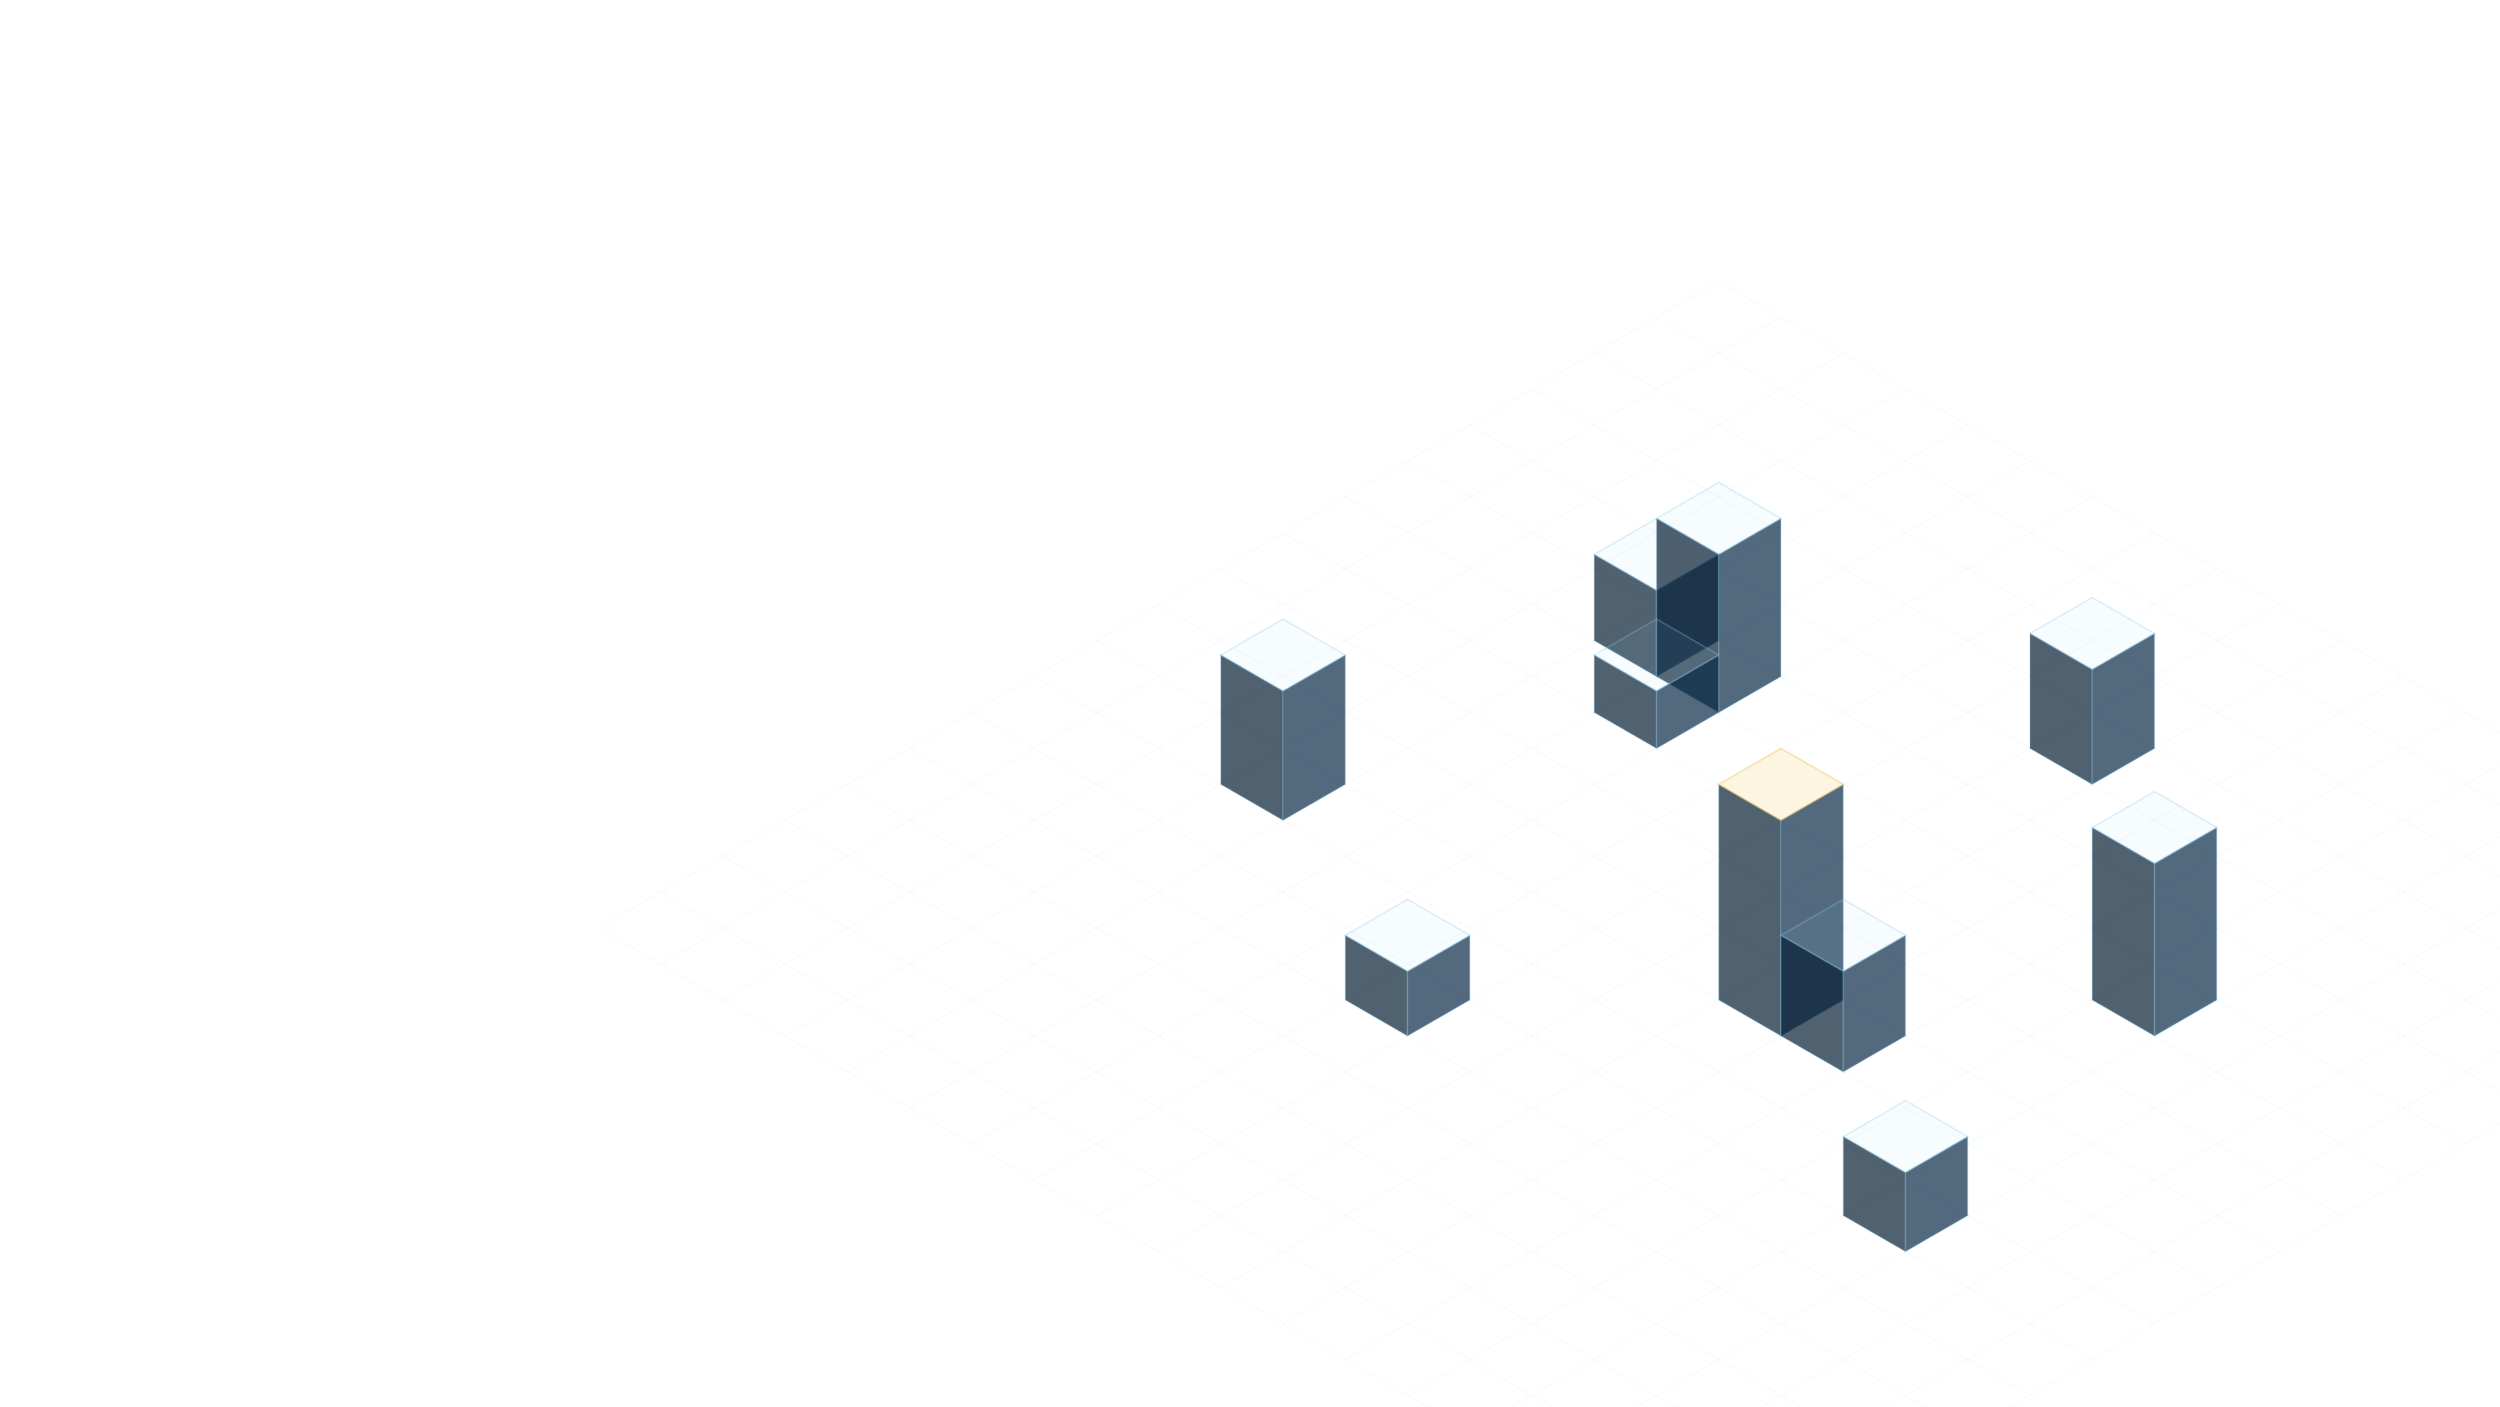
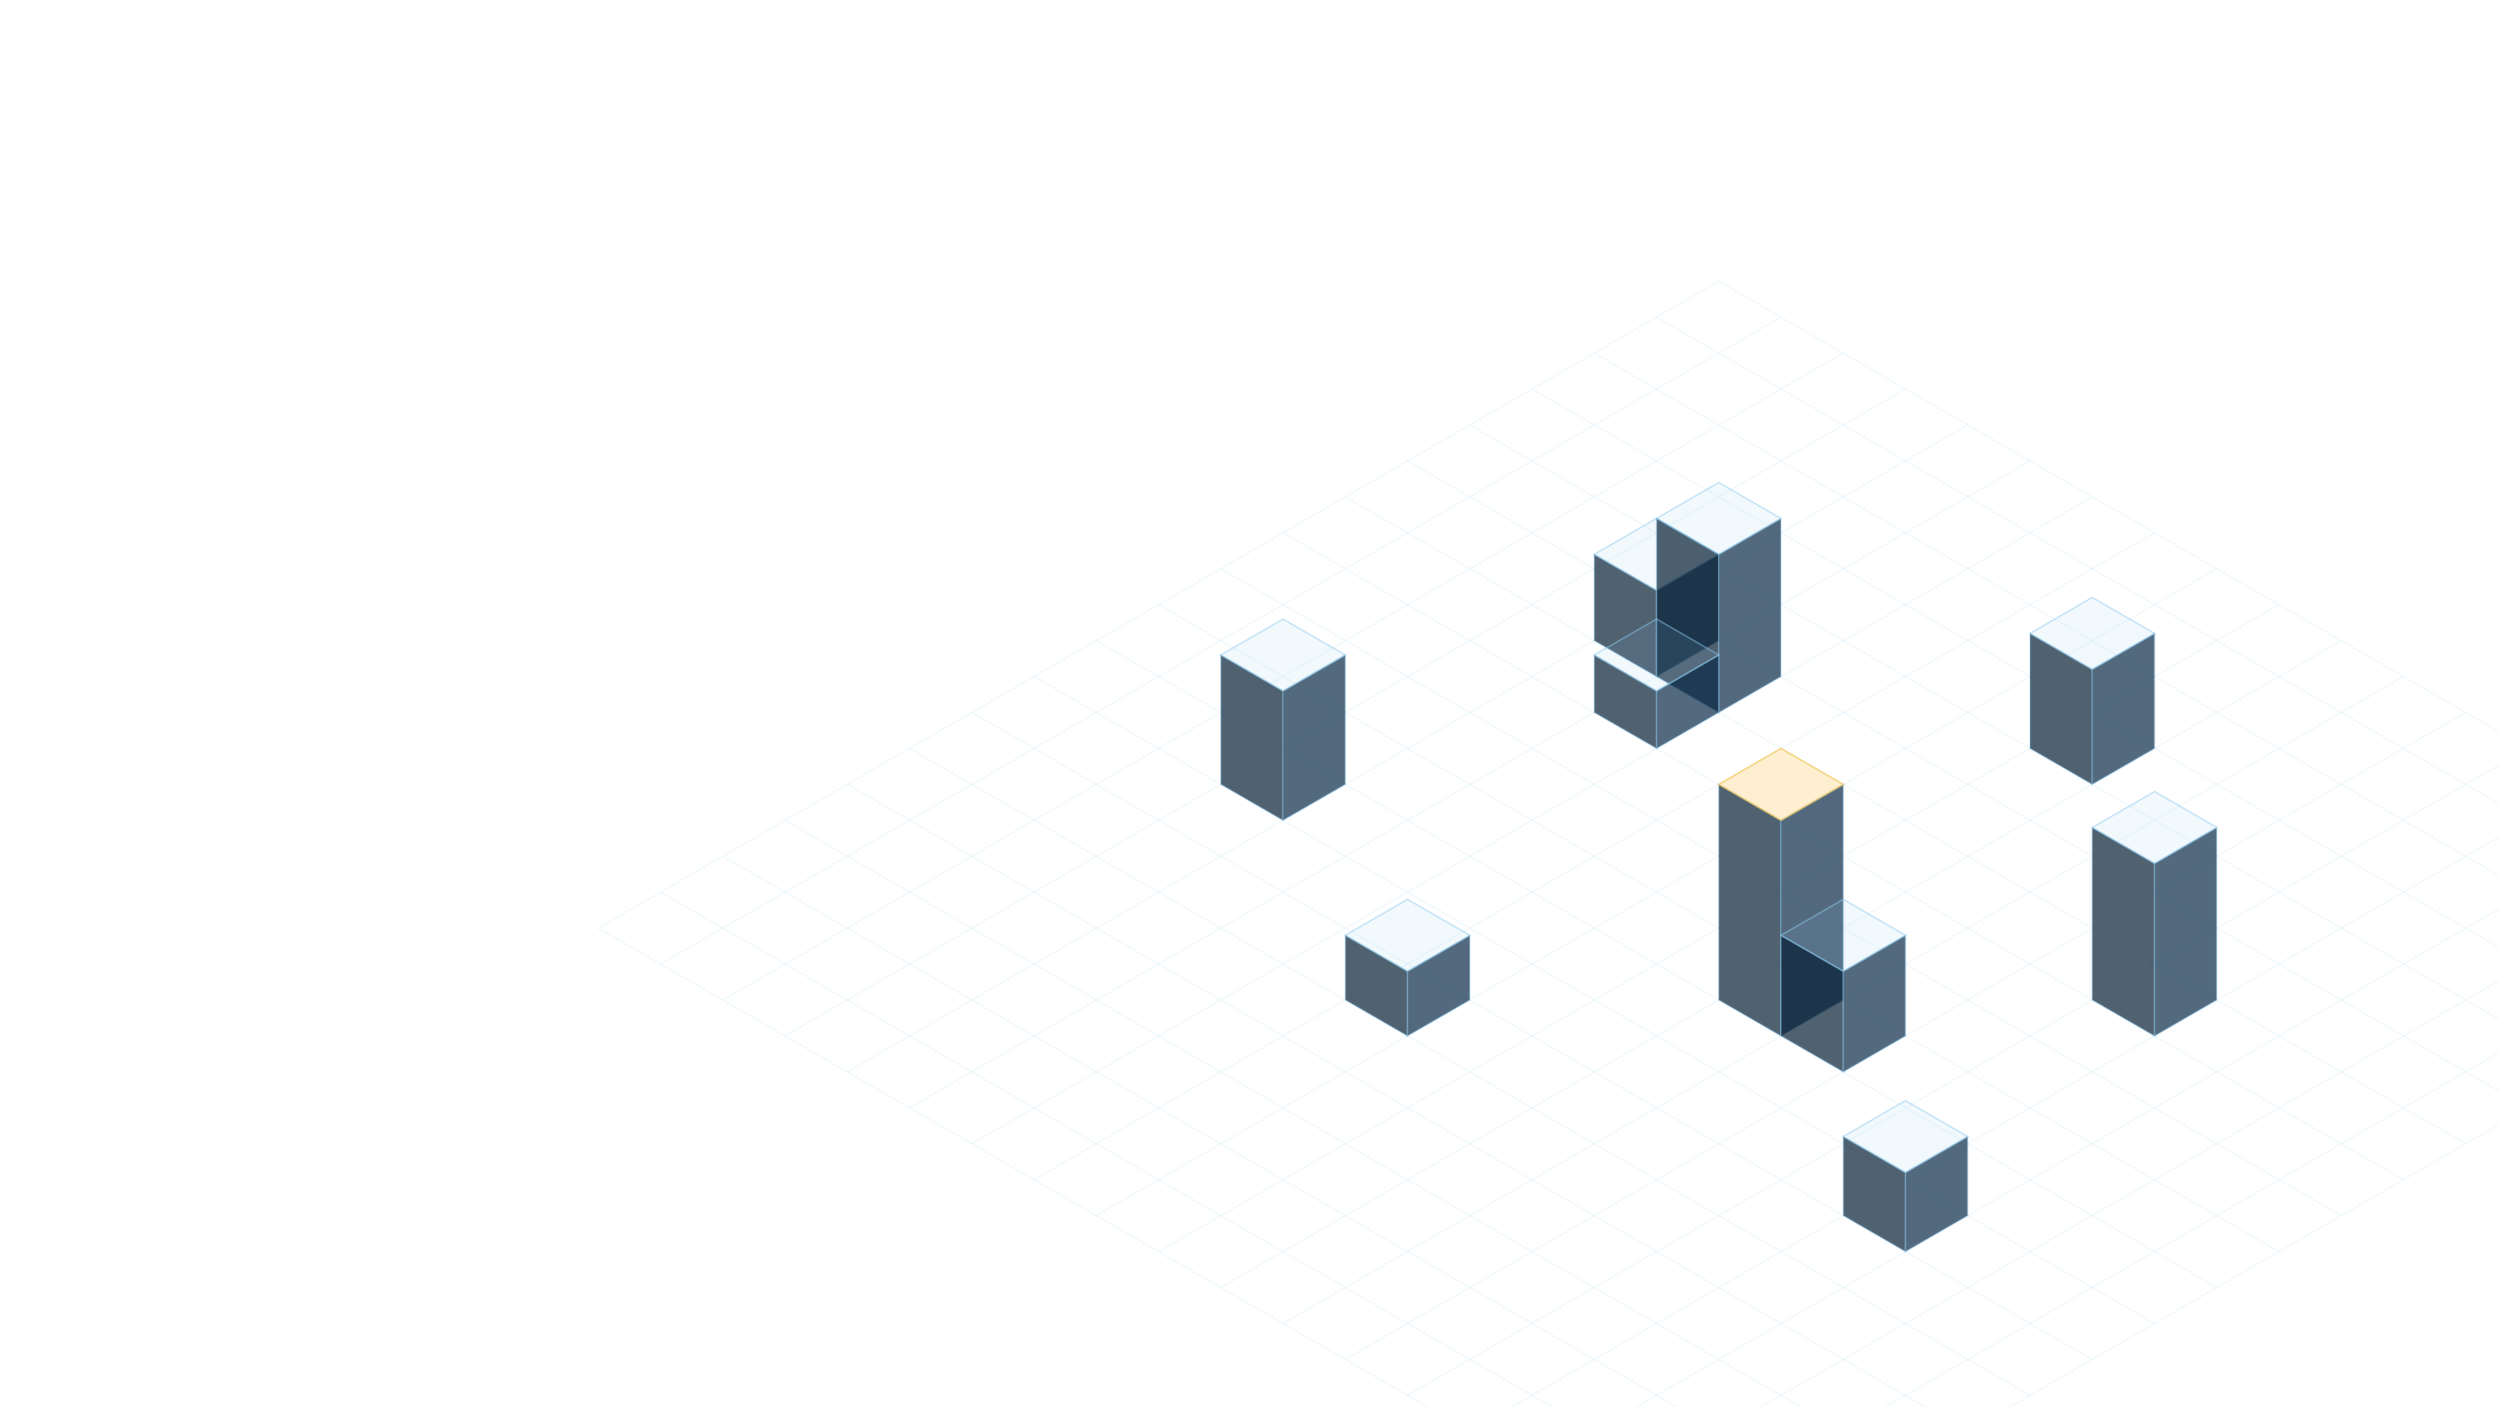
<svg xmlns="http://www.w3.org/2000/svg" viewBox="0 0 1600 900" fill="none" font-family="ui-monospace,Menlo,monospace">
  <defs />
-   <line x1="1100.0" y1="180.0" x2="382.9" y2="594.0" stroke="rgba(140,200,235,0.07)" stroke-width="1" />
-   <line x1="1100.0" y1="180.0" x2="1817.1" y2="594.0" stroke="rgba(140,200,235,0.07)" stroke-width="1" />
-   <line x1="1139.8" y1="203.0" x2="422.8" y2="617.0" stroke="rgba(140,200,235,0.07)" stroke-width="1" />
-   <line x1="1060.2" y1="203.0" x2="1777.2" y2="617.0" stroke="rgba(140,200,235,0.07)" stroke-width="1" />
-   <line x1="1179.7" y1="226.0" x2="462.6" y2="640.0" stroke="rgba(140,200,235,0.07)" stroke-width="1" />
-   <line x1="1020.3" y1="226.0" x2="1737.4" y2="640.0" stroke="rgba(140,200,235,0.07)" stroke-width="1" />
-   <line x1="1219.5" y1="249.0" x2="502.4" y2="663.0" stroke="rgba(140,200,235,0.07)" stroke-width="1" />
-   <line x1="980.5" y1="249.0" x2="1697.6" y2="663.0" stroke="rgba(140,200,235,0.07)" stroke-width="1" />
-   <line x1="1259.3" y1="272.0" x2="542.3" y2="686.0" stroke="rgba(140,200,235,0.07)" stroke-width="1" />
-   <line x1="940.7" y1="272.0" x2="1657.7" y2="686.0" stroke="rgba(140,200,235,0.07)" stroke-width="1" />
-   <line x1="1299.2" y1="295.0" x2="582.1" y2="709.0" stroke="rgba(140,200,235,0.07)" stroke-width="1" />
-   <line x1="900.8" y1="295.0" x2="1617.9" y2="709.0" stroke="rgba(140,200,235,0.07)" stroke-width="1" />
-   <line x1="1339.0" y1="318.0" x2="622.0" y2="732.0" stroke="rgba(140,200,235,0.07)" stroke-width="1" />
-   <line x1="861.0" y1="318.0" x2="1578.0" y2="732.0" stroke="rgba(140,200,235,0.07)" stroke-width="1" />
-   <line x1="1378.9" y1="341.0" x2="661.8" y2="755.0" stroke="rgba(140,200,235,0.07)" stroke-width="1" />
-   <line x1="821.1" y1="341.0" x2="1538.2" y2="755.0" stroke="rgba(140,200,235,0.07)" stroke-width="1" />
-   <line x1="1418.7" y1="364.0" x2="701.6" y2="778.0" stroke="rgba(140,200,235,0.07)" stroke-width="1" />
-   <line x1="781.3" y1="364.0" x2="1498.4" y2="778.0" stroke="rgba(140,200,235,0.07)" stroke-width="1" />
-   <line x1="1458.5" y1="387.0" x2="741.5" y2="801.0" stroke="rgba(140,200,235,0.07)" stroke-width="1" />
-   <line x1="741.5" y1="387.0" x2="1458.5" y2="801.0" stroke="rgba(140,200,235,0.07)" stroke-width="1" />
-   <line x1="1498.4" y1="410.0" x2="781.3" y2="824.0" stroke="rgba(140,200,235,0.07)" stroke-width="1" />
-   <line x1="701.6" y1="410.0" x2="1418.7" y2="824.0" stroke="rgba(140,200,235,0.07)" stroke-width="1" />
-   <line x1="1538.2" y1="433.0" x2="821.1" y2="847.0" stroke="rgba(140,200,235,0.07)" stroke-width="1" />
-   <line x1="661.8" y1="433.0" x2="1378.9" y2="847.0" stroke="rgba(140,200,235,0.07)" stroke-width="1" />
-   <line x1="1578.0" y1="456.0" x2="861.0" y2="870.0" stroke="rgba(140,200,235,0.07)" stroke-width="1" />
-   <line x1="622.0" y1="456.0" x2="1339.0" y2="870.0" stroke="rgba(140,200,235,0.07)" stroke-width="1" />
-   <line x1="1617.9" y1="479.0" x2="900.8" y2="893.0" stroke="rgba(140,200,235,0.07)" stroke-width="1" />
-   <line x1="582.1" y1="479.0" x2="1299.2" y2="893.0" stroke="rgba(140,200,235,0.07)" stroke-width="1" />
-   <line x1="1657.7" y1="502.0" x2="940.7" y2="916.0" stroke="rgba(140,200,235,0.07)" stroke-width="1" />
-   <line x1="542.3" y1="502.0" x2="1259.3" y2="916.0" stroke="rgba(140,200,235,0.07)" stroke-width="1" />
-   <line x1="1697.6" y1="525.0" x2="980.5" y2="939.0" stroke="rgba(140,200,235,0.07)" stroke-width="1" />
-   <line x1="502.4" y1="525.0" x2="1219.5" y2="939.0" stroke="rgba(140,200,235,0.07)" stroke-width="1" />
-   <line x1="1737.4" y1="548.0" x2="1020.3" y2="962.0" stroke="rgba(140,200,235,0.07)" stroke-width="1" />
-   <line x1="462.6" y1="548.0" x2="1179.7" y2="962.0" stroke="rgba(140,200,235,0.07)" stroke-width="1" />
-   <line x1="1777.2" y1="571.0" x2="1060.2" y2="985.0" stroke="rgba(140,200,235,0.07)" stroke-width="1" />
-   <line x1="422.8" y1="571.0" x2="1139.8" y2="985.0" stroke="rgba(140,200,235,0.07)" stroke-width="1" />
-   <line x1="1817.1" y1="594.0" x2="1100.0" y2="1008.0" stroke="rgba(140,200,235,0.07)" stroke-width="1" />
-   <line x1="382.9" y1="594.0" x2="1100.0" y2="1008.0" stroke="rgba(140,200,235,0.07)" stroke-width="1" />
-   <path d="M1020.3 410.0 L1060.2 433.0 L1060.2 377.8 L1020.3 354.8 Z" stroke="rgba(140,200,235,0.22)" stroke-width="1" fill="rgba(6,30,52,0.7)" />
-   <path d="M1100.0 410.0 L1060.2 433.0 L1060.2 377.8 L1100.0 354.8 Z" stroke="rgba(140,200,235,0.22)" stroke-width="1" fill="rgba(10,44,72,0.7)" />
-   <path d="M1060.2 331.8 L1100.0 354.8 L1060.2 377.8 L1020.3 354.8 Z" stroke="rgba(140,200,235,0.3)" stroke-width="1" fill="rgba(140,200,235,0.07)" />
-   <path d="M1060.2 433.0 L1100.0 456.0 L1100.0 354.8 L1060.2 331.8 Z" stroke="rgba(140,200,235,0.22)" stroke-width="1" fill="rgba(6,30,52,0.7)" />
-   <path d="M1139.8 433.0 L1100.0 456.0 L1100.0 354.8 L1139.8 331.8 Z" stroke="rgba(140,200,235,0.22)" stroke-width="1" fill="rgba(10,44,72,0.7)" />
-   <path d="M1100.0 308.8 L1139.8 331.8 L1100.0 354.8 L1060.2 331.8 Z" stroke="rgba(140,200,235,0.3)" stroke-width="1" fill="rgba(140,200,235,0.07)" />
-   <path d="M1020.3 456.0 L1060.2 479.0 L1060.2 442.2 L1020.3 419.2 Z" stroke="rgba(140,200,235,0.22)" stroke-width="1" fill="rgba(6,30,52,0.7)" />
-   <path d="M1100.0 456.0 L1060.2 479.0 L1060.2 442.2 L1100.0 419.2 Z" stroke="rgba(140,200,235,0.22)" stroke-width="1" fill="rgba(10,44,72,0.7)" />
-   <path d="M1060.2 396.2 L1100.0 419.2 L1060.2 442.2 L1020.3 419.2 Z" stroke="rgba(140,200,235,0.3)" stroke-width="1" fill="rgba(140,200,235,0.07)" />
-   <path d="M1299.2 479.0 L1339.0 502.0 L1339.0 428.4 L1299.2 405.4 Z" stroke="rgba(140,200,235,0.22)" stroke-width="1" fill="rgba(6,30,52,0.7)" />
-   <path d="M1378.9 479.0 L1339.0 502.0 L1339.0 428.4 L1378.9 405.4 Z" stroke="rgba(140,200,235,0.22)" stroke-width="1" fill="rgba(10,44,72,0.7)" />
-   <path d="M1339.0 382.4 L1378.9 405.4 L1339.0 428.4 L1299.2 405.4 Z" stroke="rgba(140,200,235,0.3)" stroke-width="1" fill="rgba(140,200,235,0.07)" />
-   <path d="M781.3 502.0 L821.1 525.0 L821.1 442.2 L781.3 419.2 Z" stroke="rgba(140,200,235,0.22)" stroke-width="1" fill="rgba(6,30,52,0.7)" />
-   <path d="M861.0 502.0 L821.1 525.0 L821.1 442.2 L861.0 419.2 Z" stroke="rgba(140,200,235,0.22)" stroke-width="1" fill="rgba(10,44,72,0.7)" />
-   <path d="M821.1 396.2 L861.0 419.2 L821.1 442.2 L781.3 419.2 Z" stroke="rgba(140,200,235,0.3)" stroke-width="1" fill="rgba(140,200,235,0.07)" />
-   <path d="M1100.0 640.0 L1139.8 663.0 L1139.8 525.0 L1100.0 502.0 Z" stroke="rgba(140,200,235,0.22)" stroke-width="1" fill="rgba(6,30,52,0.7)" />
-   <path d="M1179.7 640.0 L1139.8 663.0 L1139.8 525.0 L1179.7 502.0 Z" stroke="rgba(140,200,235,0.22)" stroke-width="1" fill="rgba(10,44,72,0.7)" />
-   <path d="M1139.8 479.0 L1179.7 502.0 L1139.8 525.0 L1100.0 502.0 Z" stroke="rgba(247,200,92,0.45)" stroke-width="1" fill="rgba(247,200,92,0.18)" />
-   <path d="M861.0 640.0 L900.8 663.0 L900.8 621.6 L861.0 598.6 Z" stroke="rgba(140,200,235,0.22)" stroke-width="1" fill="rgba(6,30,52,0.7)" />
-   <path d="M940.7 640.0 L900.8 663.0 L900.8 621.6 L940.7 598.6 Z" stroke="rgba(140,200,235,0.22)" stroke-width="1" fill="rgba(10,44,72,0.7)" />
-   <path d="M900.8 575.6 L940.7 598.6 L900.8 621.6 L861.0 598.6 Z" stroke="rgba(140,200,235,0.3)" stroke-width="1" fill="rgba(140,200,235,0.07)" />
-   <path d="M1339.0 640.0 L1378.9 663.0 L1378.9 552.6 L1339.0 529.6 Z" stroke="rgba(140,200,235,0.22)" stroke-width="1" fill="rgba(6,30,52,0.7)" />
-   <path d="M1418.7 640.0 L1378.9 663.0 L1378.9 552.6 L1418.7 529.6 Z" stroke="rgba(140,200,235,0.22)" stroke-width="1" fill="rgba(10,44,72,0.7)" />
-   <path d="M1378.9 506.6 L1418.7 529.6 L1378.9 552.6 L1339.0 529.6 Z" stroke="rgba(140,200,235,0.3)" stroke-width="1" fill="rgba(140,200,235,0.07)" />
-   <path d="M1139.8 663.0 L1179.7 686.0 L1179.7 621.6 L1139.8 598.6 Z" stroke="rgba(140,200,235,0.22)" stroke-width="1" fill="rgba(6,30,52,0.7)" />
-   <path d="M1219.5 663.0 L1179.7 686.0 L1179.7 621.6 L1219.5 598.6 Z" stroke="rgba(140,200,235,0.22)" stroke-width="1" fill="rgba(10,44,72,0.7)" />
-   <path d="M1179.7 575.6 L1219.5 598.6 L1179.7 621.6 L1139.8 598.6 Z" stroke="rgba(140,200,235,0.3)" stroke-width="1" fill="rgba(140,200,235,0.07)" />
-   <path d="M1179.7 778.0 L1219.5 801.0 L1219.5 750.4 L1179.7 727.4 Z" stroke="rgba(140,200,235,0.22)" stroke-width="1" fill="rgba(6,30,52,0.7)" />
-   <path d="M1259.3 778.0 L1219.5 801.0 L1219.5 750.4 L1259.3 727.4 Z" stroke="rgba(140,200,235,0.22)" stroke-width="1" fill="rgba(10,44,72,0.7)" />
-   <path d="M1219.5 704.4 L1259.3 727.4 L1219.5 750.4 L1179.7 727.4 Z" stroke="rgba(140,200,235,0.3)" stroke-width="1" fill="rgba(140,200,235,0.07)" />
+   <line x1="1100.0" y1="180.0" x2="382.9" y2="594.0" stroke="rgba(140,200,235,0.112)" stroke-width="1" />
+   <line x1="1100.0" y1="180.0" x2="1817.1" y2="594.0" stroke="rgba(140,200,235,0.112)" stroke-width="1" />
+   <line x1="1139.8" y1="203.0" x2="422.8" y2="617.0" stroke="rgba(140,200,235,0.112)" stroke-width="1" />
+   <line x1="1060.2" y1="203.0" x2="1777.2" y2="617.0" stroke="rgba(140,200,235,0.112)" stroke-width="1" />
+   <line x1="1179.7" y1="226.0" x2="462.6" y2="640.0" stroke="rgba(140,200,235,0.112)" stroke-width="1" />
+   <line x1="1020.3" y1="226.0" x2="1737.4" y2="640.0" stroke="rgba(140,200,235,0.112)" stroke-width="1" />
+   <line x1="1219.5" y1="249.0" x2="502.4" y2="663.0" stroke="rgba(140,200,235,0.112)" stroke-width="1" />
+   <line x1="980.5" y1="249.0" x2="1697.6" y2="663.0" stroke="rgba(140,200,235,0.112)" stroke-width="1" />
+   <line x1="1259.3" y1="272.0" x2="542.3" y2="686.0" stroke="rgba(140,200,235,0.112)" stroke-width="1" />
+   <line x1="940.7" y1="272.0" x2="1657.7" y2="686.0" stroke="rgba(140,200,235,0.112)" stroke-width="1" />
+   <line x1="1299.2" y1="295.0" x2="582.1" y2="709.0" stroke="rgba(140,200,235,0.112)" stroke-width="1" />
+   <line x1="900.8" y1="295.0" x2="1617.9" y2="709.0" stroke="rgba(140,200,235,0.112)" stroke-width="1" />
+   <line x1="1339.0" y1="318.0" x2="622.0" y2="732.0" stroke="rgba(140,200,235,0.112)" stroke-width="1" />
+   <line x1="861.0" y1="318.0" x2="1578.0" y2="732.0" stroke="rgba(140,200,235,0.112)" stroke-width="1" />
+   <line x1="1378.9" y1="341.0" x2="661.8" y2="755.0" stroke="rgba(140,200,235,0.112)" stroke-width="1" />
+   <line x1="821.1" y1="341.0" x2="1538.2" y2="755.0" stroke="rgba(140,200,235,0.112)" stroke-width="1" />
+   <line x1="1418.7" y1="364.0" x2="701.6" y2="778.0" stroke="rgba(140,200,235,0.112)" stroke-width="1" />
+   <line x1="781.3" y1="364.0" x2="1498.4" y2="778.0" stroke="rgba(140,200,235,0.112)" stroke-width="1" />
+   <line x1="1458.5" y1="387.0" x2="741.5" y2="801.0" stroke="rgba(140,200,235,0.112)" stroke-width="1" />
+   <line x1="741.5" y1="387.0" x2="1458.5" y2="801.0" stroke="rgba(140,200,235,0.112)" stroke-width="1" />
+   <line x1="1498.4" y1="410.0" x2="781.3" y2="824.0" stroke="rgba(140,200,235,0.112)" stroke-width="1" />
+   <line x1="701.6" y1="410.0" x2="1418.7" y2="824.0" stroke="rgba(140,200,235,0.112)" stroke-width="1" />
+   <line x1="1538.2" y1="433.0" x2="821.1" y2="847.0" stroke="rgba(140,200,235,0.112)" stroke-width="1" />
+   <line x1="661.8" y1="433.0" x2="1378.9" y2="847.0" stroke="rgba(140,200,235,0.112)" stroke-width="1" />
+   <line x1="1578.0" y1="456.0" x2="861.0" y2="870.0" stroke="rgba(140,200,235,0.112)" stroke-width="1" />
+   <line x1="622.0" y1="456.0" x2="1339.0" y2="870.0" stroke="rgba(140,200,235,0.112)" stroke-width="1" />
+   <line x1="1617.9" y1="479.0" x2="900.8" y2="893.0" stroke="rgba(140,200,235,0.112)" stroke-width="1" />
+   <line x1="582.1" y1="479.0" x2="1299.2" y2="893.0" stroke="rgba(140,200,235,0.112)" stroke-width="1" />
+   <line x1="1657.7" y1="502.0" x2="940.7" y2="916.0" stroke="rgba(140,200,235,0.112)" stroke-width="1" />
+   <line x1="542.3" y1="502.0" x2="1259.3" y2="916.0" stroke="rgba(140,200,235,0.112)" stroke-width="1" />
+   <line x1="1697.6" y1="525.0" x2="980.5" y2="939.0" stroke="rgba(140,200,235,0.112)" stroke-width="1" />
+   <line x1="502.4" y1="525.0" x2="1219.5" y2="939.0" stroke="rgba(140,200,235,0.112)" stroke-width="1" />
+   <line x1="1737.4" y1="548.0" x2="1020.3" y2="962.0" stroke="rgba(140,200,235,0.112)" stroke-width="1" />
+   <line x1="462.6" y1="548.0" x2="1179.7" y2="962.0" stroke="rgba(140,200,235,0.112)" stroke-width="1" />
+   <line x1="1777.2" y1="571.0" x2="1060.2" y2="985.0" stroke="rgba(140,200,235,0.112)" stroke-width="1" />
+   <line x1="422.8" y1="571.0" x2="1139.8" y2="985.0" stroke="rgba(140,200,235,0.112)" stroke-width="1" />
+   <line x1="1817.1" y1="594.0" x2="1100.0" y2="1008.0" stroke="rgba(140,200,235,0.112)" stroke-width="1" />
+   <line x1="382.9" y1="594.0" x2="1100.0" y2="1008.0" stroke="rgba(140,200,235,0.112)" stroke-width="1" />
+   <path d="M1020.3 410.0 L1060.2 433.0 L1060.2 377.8 L1020.3 354.8 Z" stroke="rgba(140,200,235,0.352)" stroke-width="1" fill="rgba(6,30,52,0.7)" />
+   <path d="M1100.0 410.0 L1060.2 433.0 L1060.2 377.8 L1100.0 354.8 Z" stroke="rgba(140,200,235,0.352)" stroke-width="1" fill="rgba(10,44,72,0.7)" />
+   <path d="M1060.2 331.8 L1100.0 354.8 L1060.2 377.8 L1020.3 354.8 Z" stroke="rgba(140,200,235,0.480)" stroke-width="1" fill="rgba(140,200,235,0.112)" />
+   <path d="M1060.2 433.0 L1100.0 456.0 L1100.0 354.8 L1060.2 331.8 Z" stroke="rgba(140,200,235,0.352)" stroke-width="1" fill="rgba(6,30,52,0.7)" />
+   <path d="M1139.8 433.0 L1100.0 456.0 L1100.0 354.8 L1139.8 331.8 Z" stroke="rgba(140,200,235,0.352)" stroke-width="1" fill="rgba(10,44,72,0.7)" />
+   <path d="M1100.0 308.8 L1139.8 331.8 L1100.0 354.8 L1060.2 331.8 Z" stroke="rgba(140,200,235,0.480)" stroke-width="1" fill="rgba(140,200,235,0.112)" />
+   <path d="M1020.3 456.0 L1060.2 479.0 L1060.2 442.2 L1020.3 419.2 Z" stroke="rgba(140,200,235,0.352)" stroke-width="1" fill="rgba(6,30,52,0.7)" />
+   <path d="M1100.0 456.0 L1060.2 479.0 L1060.2 442.2 L1100.0 419.2 Z" stroke="rgba(140,200,235,0.352)" stroke-width="1" fill="rgba(10,44,72,0.7)" />
+   <path d="M1060.2 396.2 L1100.0 419.2 L1060.2 442.2 L1020.3 419.2 Z" stroke="rgba(140,200,235,0.480)" stroke-width="1" fill="rgba(140,200,235,0.112)" />
+   <path d="M1299.2 479.0 L1339.0 502.0 L1339.0 428.4 L1299.2 405.4 Z" stroke="rgba(140,200,235,0.352)" stroke-width="1" fill="rgba(6,30,52,0.7)" />
+   <path d="M1378.9 479.0 L1339.0 502.0 L1339.0 428.4 L1378.9 405.4 Z" stroke="rgba(140,200,235,0.352)" stroke-width="1" fill="rgba(10,44,72,0.7)" />
+   <path d="M1339.0 382.4 L1378.9 405.4 L1339.0 428.4 L1299.2 405.4 Z" stroke="rgba(140,200,235,0.480)" stroke-width="1" fill="rgba(140,200,235,0.112)" />
+   <path d="M781.3 502.0 L821.1 525.0 L821.1 442.2 L781.3 419.2 Z" stroke="rgba(140,200,235,0.352)" stroke-width="1" fill="rgba(6,30,52,0.7)" />
+   <path d="M861.0 502.0 L821.1 525.0 L821.1 442.2 L861.0 419.2 Z" stroke="rgba(140,200,235,0.352)" stroke-width="1" fill="rgba(10,44,72,0.7)" />
+   <path d="M821.1 396.2 L861.0 419.2 L821.1 442.2 L781.3 419.2 Z" stroke="rgba(140,200,235,0.480)" stroke-width="1" fill="rgba(140,200,235,0.112)" />
+   <path d="M1100.0 640.0 L1139.8 663.0 L1139.8 525.0 L1100.0 502.0 Z" stroke="rgba(140,200,235,0.352)" stroke-width="1" fill="rgba(6,30,52,0.7)" />
+   <path d="M1179.7 640.0 L1139.8 663.0 L1139.8 525.0 L1179.7 502.0 Z" stroke="rgba(140,200,235,0.352)" stroke-width="1" fill="rgba(10,44,72,0.7)" />
+   <path d="M1139.8 479.0 L1179.7 502.0 L1139.8 525.0 L1100.0 502.0 Z" stroke="rgba(247,200,92,0.720)" stroke-width="1" fill="rgba(247,200,92,0.288)" />
+   <path d="M861.0 640.0 L900.8 663.0 L900.8 621.6 L861.0 598.6 Z" stroke="rgba(140,200,235,0.352)" stroke-width="1" fill="rgba(6,30,52,0.7)" />
+   <path d="M940.7 640.0 L900.8 663.0 L900.8 621.6 L940.7 598.6 Z" stroke="rgba(140,200,235,0.352)" stroke-width="1" fill="rgba(10,44,72,0.7)" />
+   <path d="M900.8 575.6 L940.7 598.6 L900.8 621.6 L861.0 598.6 Z" stroke="rgba(140,200,235,0.480)" stroke-width="1" fill="rgba(140,200,235,0.112)" />
+   <path d="M1339.0 640.0 L1378.9 663.0 L1378.9 552.6 L1339.0 529.6 Z" stroke="rgba(140,200,235,0.352)" stroke-width="1" fill="rgba(6,30,52,0.7)" />
+   <path d="M1418.7 640.0 L1378.9 663.0 L1378.9 552.6 L1418.7 529.6 Z" stroke="rgba(140,200,235,0.352)" stroke-width="1" fill="rgba(10,44,72,0.7)" />
+   <path d="M1378.9 506.6 L1418.7 529.6 L1378.9 552.6 L1339.0 529.6 Z" stroke="rgba(140,200,235,0.480)" stroke-width="1" fill="rgba(140,200,235,0.112)" />
+   <path d="M1139.8 663.0 L1179.7 686.0 L1179.7 621.6 L1139.8 598.6 Z" stroke="rgba(140,200,235,0.352)" stroke-width="1" fill="rgba(6,30,52,0.7)" />
+   <path d="M1219.5 663.0 L1179.7 686.0 L1179.7 621.6 L1219.5 598.6 Z" stroke="rgba(140,200,235,0.352)" stroke-width="1" fill="rgba(10,44,72,0.7)" />
+   <path d="M1179.7 575.6 L1219.5 598.6 L1179.7 621.6 L1139.8 598.6 Z" stroke="rgba(140,200,235,0.480)" stroke-width="1" fill="rgba(140,200,235,0.112)" />
+   <path d="M1179.7 778.0 L1219.5 801.0 L1219.5 750.4 L1179.7 727.4 Z" stroke="rgba(140,200,235,0.352)" stroke-width="1" fill="rgba(6,30,52,0.7)" />
+   <path d="M1259.3 778.0 L1219.5 801.0 L1219.5 750.4 L1259.3 727.4 Z" stroke="rgba(140,200,235,0.352)" stroke-width="1" fill="rgba(10,44,72,0.7)" />
+   <path d="M1219.5 704.4 L1259.3 727.4 L1219.5 750.4 L1179.7 727.4 Z" stroke="rgba(140,200,235,0.480)" stroke-width="1" fill="rgba(140,200,235,0.112)" />
</svg>
